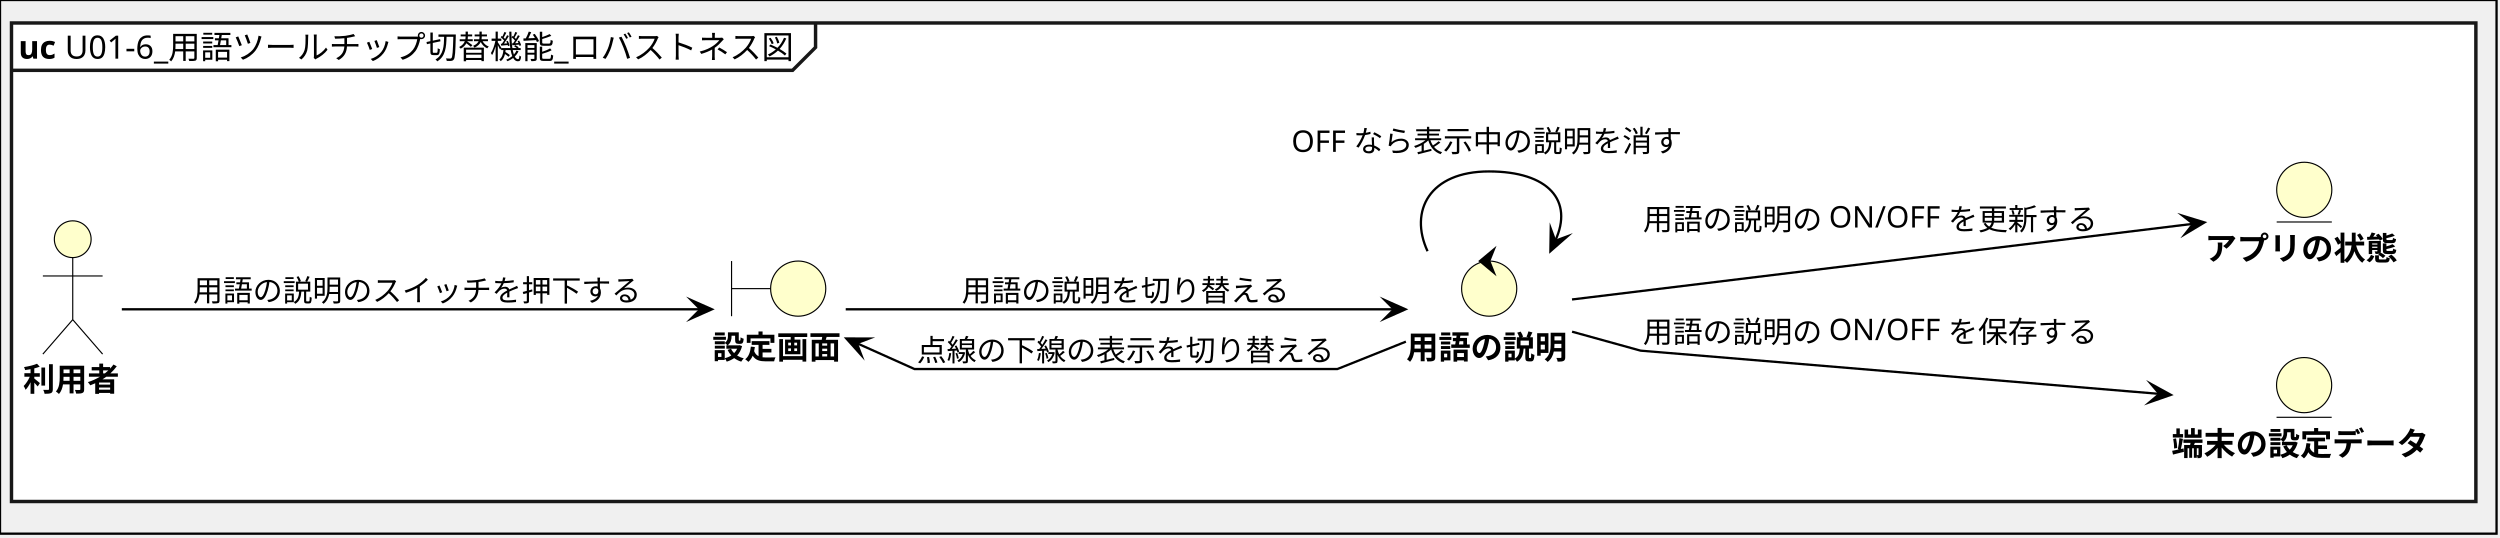
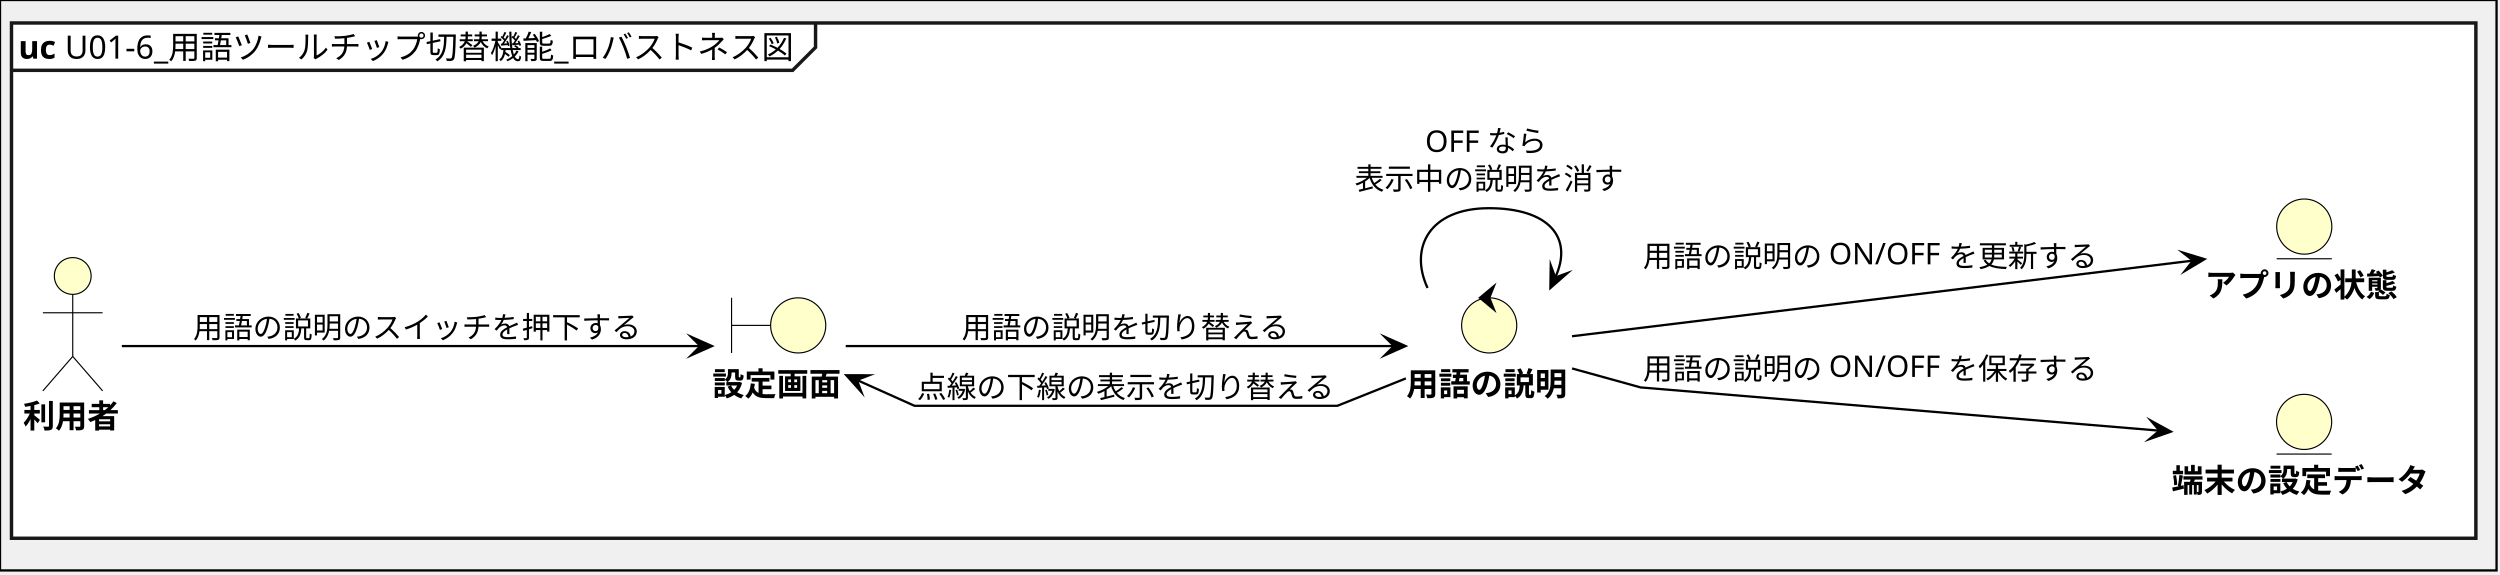
- <svg xmlns="http://www.w3.org/2000/svg" version="1.1" data-diagram-type="DESCRIPTION" style="width:1088px;height:234px;background:#FFFFFF;" width="1088px" height="234px" viewBox="0 0 1088 234" zoomAndPan="magnify" preserveAspectRatio="none" contentStyleType="text/css">
+ <svg xmlns="http://www.w3.org/2000/svg" version="1.1" data-diagram-type="DESCRIPTION" style="width:1088px;height:250px;background:#FFFFFF;" width="1088px" height="250px" viewBox="0 0 1088 250" zoomAndPan="magnify" preserveAspectRatio="none" contentStyleType="text/css">
  <defs />
  <g font-family="sans-serif" lengthAdjust="spacing">
-     <rect x="0" y="0" width="1086.5" height="232.252" fill="none" style="stroke:#000;stroke-width:1;" />
-     <rect x="5" y="10" width="1072.5" height="208.252" fill="#FFF" style="stroke:#181818;stroke-width:1.5;" />
+     <rect x="0" y="0" width="1086.5" height="248.252" fill="none" style="stroke:#000;stroke-width:1;" />
+     <rect x="5" y="10" width="1072.5" height="224.252" fill="#FFF" style="stroke:#181818;stroke-width:1.5;" />
    <path d="M354.931,10 L354.931,20.609 L344.931,30.609 L5,30.609" style="stroke:#181818;stroke-width:1.5;" fill="none" />
    <text x="8" y="25.533" fill="#000" font-size="14" textLength="16.338" font-weight="700">uc</text>
    <text x="28.228" y="25.533" fill="#000" font-size="14" textLength="319.703">U01-6_用語ツールチップ切替機能_ロバストネス図</text>
    <g class="entity" data-qualified-name="A1" id="ent0001" data-source-line="4">
-       <ellipse cx="31.656" cy="104.109" rx="8" ry="8" fill="#FFC" style="stroke:#000;stroke-width:0.5;" />
-       <path d="M31.656,112.109 L31.656,139.109 M18.656,120.109 L44.656,120.109 M31.656,139.109 L18.656,154.109 M31.656,139.109 L44.656,154.109" style="stroke:#000;stroke-width:0.5;" fill="none" />
-       <text x="10" y="170.143" fill="#000" font-size="14" textLength="43.313" font-weight="700">利用者</text>
+       <ellipse cx="31.656" cy="120.109" rx="8" ry="8" fill="#FFC" style="stroke:#000;stroke-width:0.5;" />
+       <path d="M31.656,128.109 L31.656,155.109 M18.656,136.109 L44.656,136.109 M31.656,155.109 L18.656,170.109 M31.656,155.109 L44.656,170.109" style="stroke:#000;stroke-width:0.5;" fill="none" />
+       <text x="10" y="186.143" fill="#000" font-size="14" textLength="43.313" font-weight="700">利用者</text>
    </g>
    <g class="entity" data-qualified-name="B1" id="ent0002" data-source-line="5">
-       <path d="M318.375,113.609 L318.375,137.609 M318.375,125.609 L335.375,125.609" style="stroke:#000;stroke-width:0.5;" fill="none" />
-       <ellipse cx="347.375" cy="125.609" rx="12" ry="12" fill="#FFC" style="stroke:#000;stroke-width:0.5;" />
-       <text x="310" y="156.143" fill="#000" font-size="14" textLength="57.75" font-weight="700">設定画面</text>
+       <path d="M318.375,129.609 L318.375,153.609 M318.375,141.609 L335.375,141.609" style="stroke:#000;stroke-width:0.5;" fill="none" />
+       <ellipse cx="347.375" cy="141.609" rx="12" ry="12" fill="#FFC" style="stroke:#000;stroke-width:0.5;" />
+       <text x="310" y="172.143" fill="#000" font-size="14" textLength="57.75" font-weight="700">設定画面</text>
    </g>
    <g class="entity" data-qualified-name="C1" id="ent0003" data-source-line="6">
-       <ellipse cx="648.094" cy="125.609" rx="12" ry="12" fill="#FFC" style="stroke:#000;stroke-width:0.5;" />
-       <polygon points="644.094,113.609,650.094,108.609,648.094,113.609,650.094,118.609,644.094,113.609" fill="#000" style="stroke:#000;stroke-width:1;stroke-linejoin:miter;stroke-miterlimit:10;" />
-       <text x="612" y="156.143" fill="#000" font-size="14" textLength="72.188" font-weight="700">用語の説明</text>
+       <ellipse cx="648.094" cy="141.609" rx="12" ry="12" fill="#FFC" style="stroke:#000;stroke-width:0.5;" />
+       <polygon points="644.094,129.609,650.094,124.609,648.094,129.609,650.094,134.609,644.094,129.609" fill="#000" style="stroke:#000;stroke-width:1;stroke-linejoin:miter;stroke-miterlimit:10;" />
+       <text x="612" y="172.143" fill="#000" font-size="14" textLength="72.188" font-weight="700">用語の説明</text>
    </g>
    <g class="entity" data-qualified-name="E1" id="ent0004" data-source-line="7">
-       <ellipse cx="1002.813" cy="82.609" rx="12" ry="12" fill="#FFC" style="stroke:#000;stroke-width:0.5;" />
-       <line x1="990.813" y1="96.609" x2="1014.813" y2="96.609" style="stroke:#000;stroke-width:0.5;" />
-       <text x="959.5" y="113.143" fill="#000" font-size="14" textLength="86.625" font-weight="700">アプリの状態</text>
+       <ellipse cx="1002.813" cy="98.609" rx="12" ry="12" fill="#FFC" style="stroke:#000;stroke-width:0.5;" />
+       <line x1="990.813" y1="112.609" x2="1014.813" y2="112.609" style="stroke:#000;stroke-width:0.5;" />
+       <text x="959.5" y="129.143" fill="#000" font-size="14" textLength="86.625" font-weight="700">アプリの状態</text>
    </g>
    <g class="entity" data-qualified-name="E2" id="ent0005" data-source-line="8">
-       <ellipse cx="1002.75" cy="167.609" rx="12" ry="12" fill="#FFC" style="stroke:#000;stroke-width:0.5;" />
-       <line x1="990.75" y1="181.609" x2="1014.75" y2="181.609" style="stroke:#000;stroke-width:0.5;" />
-       <text x="945" y="198.143" fill="#000" font-size="14" textLength="115.5" font-weight="700">端末の設定データ</text>
+       <ellipse cx="1002.75" cy="183.609" rx="12" ry="12" fill="#FFC" style="stroke:#000;stroke-width:0.5;" />
+       <line x1="990.75" y1="197.609" x2="1014.75" y2="197.609" style="stroke:#000;stroke-width:0.5;" />
+       <text x="945" y="214.143" fill="#000" font-size="14" textLength="115.5" font-weight="700">端末の設定データ</text>
    </g>
    <g class="link" data-entity-1="ent0001" data-entity-2="ent0002" id="lnk6" data-source-line="10" data-link-type="dependency">
-       <path d="M53.02,134.609 C106.26,134.609 243.93,134.609 304.83,134.609" style="stroke:#000;stroke-width:1;" fill="none" id="A1-to-B1" />
-       <polygon points="309.83,134.609,300.83,130.609,304.83,134.609,300.83,138.609,309.83,134.609" fill="#000" style="stroke:#000;stroke-width:1;stroke-linejoin:miter;stroke-miterlimit:10;" />
-       <text x="84" y="131.104" fill="#000" font-size="13" textLength="195">用語の説明のスイッチを押下する</text>
+       <path d="M53.02,150.609 C106.26,150.609 243.93,150.609 304.83,150.609" style="stroke:#000;stroke-width:1;" fill="none" id="A1-to-B1" />
+       <polygon points="309.83,150.609,300.83,146.609,304.83,150.609,300.83,154.609,309.83,150.609" fill="#000" style="stroke:#000;stroke-width:1;stroke-linejoin:miter;stroke-miterlimit:10;" />
+       <text x="84" y="147.104" fill="#000" font-size="13" textLength="195">用語の説明のスイッチを押下する</text>
    </g>
    <g class="link" data-entity-1="ent0002" data-entity-2="ent0003" id="lnk7" data-source-line="11" data-link-type="dependency">
-       <path d="M368.06,134.609 C424.16,134.609 545.05,134.609 606.67,134.609" style="stroke:#000;stroke-width:1;" fill="none" id="B1-to-C1" />
-       <polygon points="611.67,134.609,602.67,130.609,606.67,134.609,602.67,138.609,611.67,134.609" fill="#000" style="stroke:#000;stroke-width:1;stroke-linejoin:miter;stroke-miterlimit:10;" />
-       <text x="418.5" y="131.104" fill="#000" font-size="13" textLength="143">用語の説明を切り替える</text>
+       <path d="M368.06,150.609 C424.16,150.609 545.05,150.609 606.67,150.609" style="stroke:#000;stroke-width:1;" fill="none" id="B1-to-C1" />
+       <polygon points="611.67,150.609,602.67,146.609,606.67,150.609,602.67,154.609,611.67,150.609" fill="#000" style="stroke:#000;stroke-width:1;stroke-linejoin:miter;stroke-miterlimit:10;" />
+       <text x="418.5" y="147.104" fill="#000" font-size="13" textLength="143">用語の説明を切り替える</text>
    </g>
    <g class="link" data-entity-1="ent0003" data-entity-2="ent0002" id="lnk11" data-source-line="15" data-link-type="dependency">
-       <path d="M611.84,148.679 C596.52,154.799 582,160.609 582,160.609 C582,160.609 398,160.609 398,160.609 C398,160.609 387.602,155.955 372.882,149.355" style="stroke:#000;stroke-width:1;" fill="none" id="C1-to-B1" />
-       <polygon points="368.32,147.309,374.896,154.641,372.882,149.355,378.169,147.342,368.32,147.309" fill="#000" style="stroke:#000;stroke-width:1;stroke-linejoin:miter;stroke-miterlimit:10;" />
-       <text x="399" y="157.104" fill="#000" font-size="13" textLength="182">点線の下線の表示を切り替える</text>
+       <path d="M611.84,164.679 C596.52,170.799 582,176.609 582,176.609 C582,176.609 398,176.609 398,176.609 C398,176.609 387.602,171.955 372.882,165.355" style="stroke:#000;stroke-width:1;" fill="none" id="C1-to-B1" />
+       <polygon points="368.32,163.309,374.896,170.641,372.882,165.355,378.169,163.342,368.32,163.309" fill="#000" style="stroke:#000;stroke-width:1;stroke-linejoin:miter;stroke-miterlimit:10;" />
+       <text x="399" y="173.104" fill="#000" font-size="13" textLength="182">点線の下線の表示を切り替える</text>
    </g>
    <g class="link" data-entity-1="ent0003" data-entity-2="ent0004" id="lnk8" data-source-line="12" data-link-type="dependency">
-       <path d="M684.14,130.329 C749.36,122.379 883.937,105.994 954.427,97.404" style="stroke:#000;stroke-width:1;" fill="none" id="C1-to-E1" />
-       <polygon points="959.39,96.799,949.972,93.917,954.427,97.404,950.94,101.859,959.39,96.799" fill="#000" style="stroke:#000;stroke-width:1;stroke-linejoin:miter;stroke-miterlimit:10;" />
-       <text x="715" y="100.104" fill="#000" font-size="13" textLength="199.329">用語の説明の ON/OFF を更新する</text>
+       <path d="M684.14,146.329 C749.36,138.379 883.937,121.994 954.427,113.404" style="stroke:#000;stroke-width:1;" fill="none" id="C1-to-E1" />
+       <polygon points="959.39,112.799,949.972,109.917,954.427,113.404,950.94,117.859,959.39,112.799" fill="#000" style="stroke:#000;stroke-width:1;stroke-linejoin:miter;stroke-miterlimit:10;" />
+       <text x="715" y="116.104" fill="#000" font-size="13" textLength="199.329">用語の説明の ON/OFF を更新する</text>
    </g>
    <g class="link" data-entity-1="ent0003" data-entity-2="ent0005" id="lnk9" data-source-line="13" data-link-type="dependency">
-       <path d="M684.16,144.349 C699.48,148.589 714,152.609 714,152.609 C714,152.609 855.787,164.424 939.777,171.424" style="stroke:#000;stroke-width:1;" fill="none" id="C1-to-E2" />
-       <polygon points="944.76,171.839,936.123,167.106,939.777,171.424,935.459,175.078,944.76,171.839" fill="#000" style="stroke:#000;stroke-width:1;stroke-linejoin:miter;stroke-miterlimit:10;" />
-       <text x="715" y="149.104" fill="#000" font-size="13" textLength="199.329">用語の説明の ON/OFF を保存する</text>
+       <path d="M684.16,160.349 C699.48,164.589 714,168.609 714,168.609 C714,168.609 855.787,180.424 939.777,187.424" style="stroke:#000;stroke-width:1;" fill="none" id="C1-to-E2" />
+       <polygon points="944.76,187.839,936.123,183.106,939.777,187.424,935.459,191.078,944.76,187.839" fill="#000" style="stroke:#000;stroke-width:1;stroke-linejoin:miter;stroke-miterlimit:10;" />
+       <text x="715" y="165.104" fill="#000" font-size="13" textLength="199.329">用語の説明の ON/OFF を保存する</text>
    </g>
    <g class="link" data-entity-1="ent0003" data-entity-2="ent0003" id="lnk10" data-source-line="14" data-link-type="dependency">
-       <path d="M621.27,109.329 C613.17,91.839 622.08,74.609 648,74.609 C673.92,74.609 684.931,87.302 676.831,104.792" style="stroke:#000;stroke-width:1;" fill="none" id="C1-to-C1" />
-       <polygon points="674.73,109.329,682.142,102.844,676.831,104.792,674.883,99.482,674.73,109.329" fill="#000" style="stroke:#000;stroke-width:1;stroke-linejoin:miter;stroke-miterlimit:10;" />
-       <text x="562" y="66.104" fill="#000" font-size="13" textLength="172.605">OFF なら表示中の説明を消す</text>
+       <path d="M621.27,125.329 C613.17,107.839 622.08,90.609 648,90.609 C673.92,90.609 684.931,103.302 676.831,120.792" style="stroke:#000;stroke-width:1;" fill="none" id="C1-to-C1" />
+       <polygon points="674.73,125.329,682.142,118.844,676.831,120.792,674.883,115.482,674.73,125.329" fill="#000" style="stroke:#000;stroke-width:1;stroke-linejoin:miter;stroke-miterlimit:10;" />
+       <text x="620.197" y="66.104" fill="#000" font-size="13" textLength="55.605">OFF なら</text>
+       <text x="589.5" y="82.456" fill="#000" font-size="13" textLength="117">表示中の説明を消す</text>
    </g>
  </g>
</svg>
